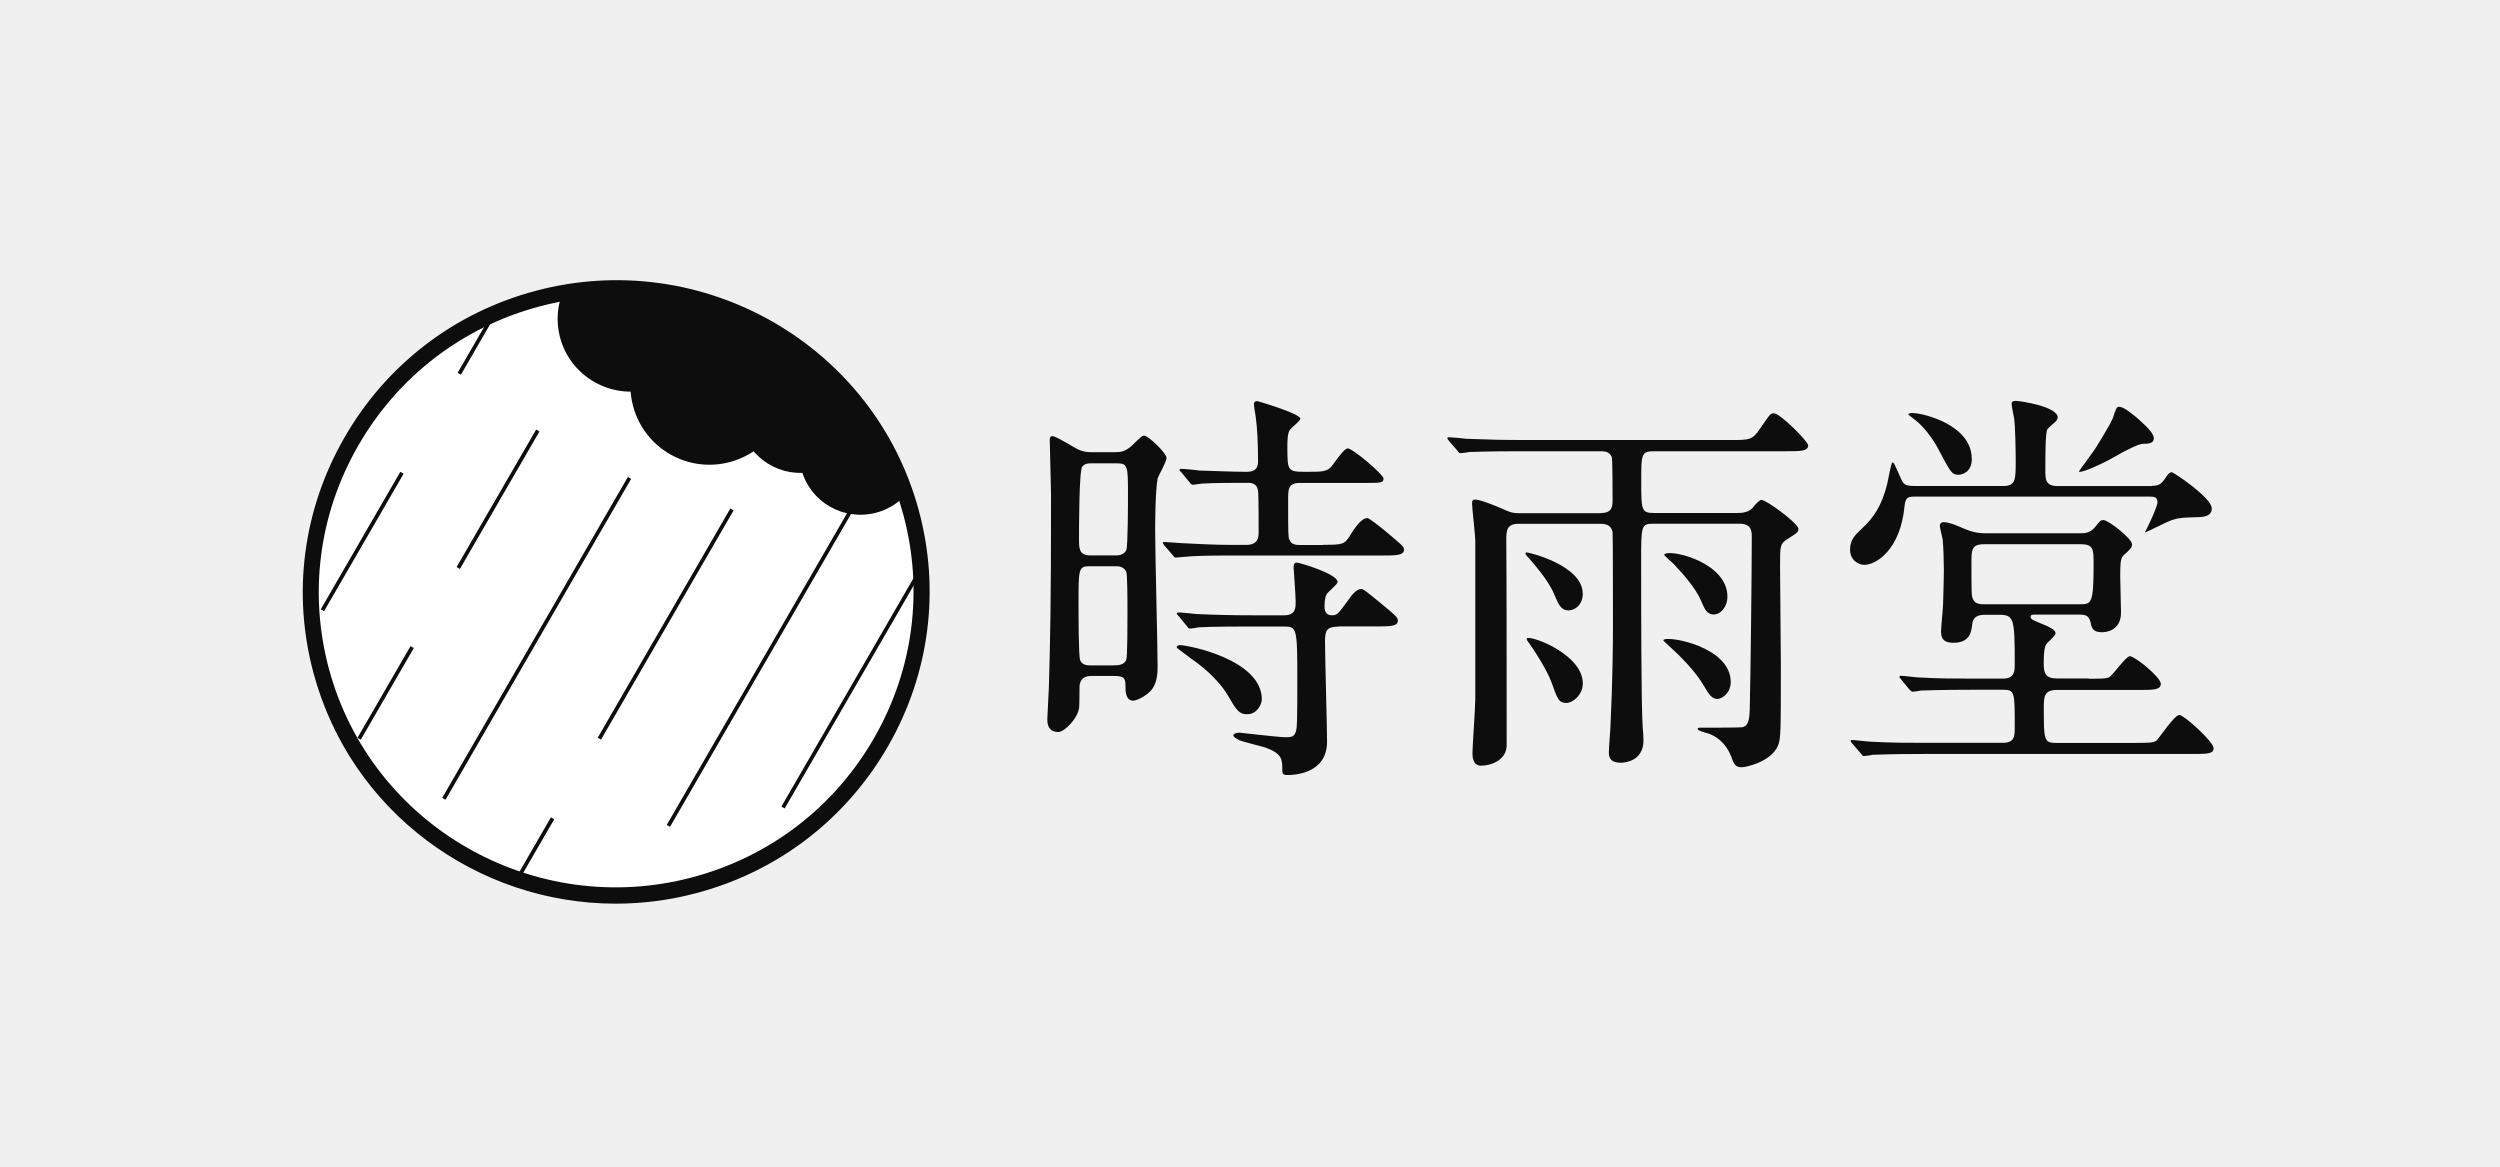
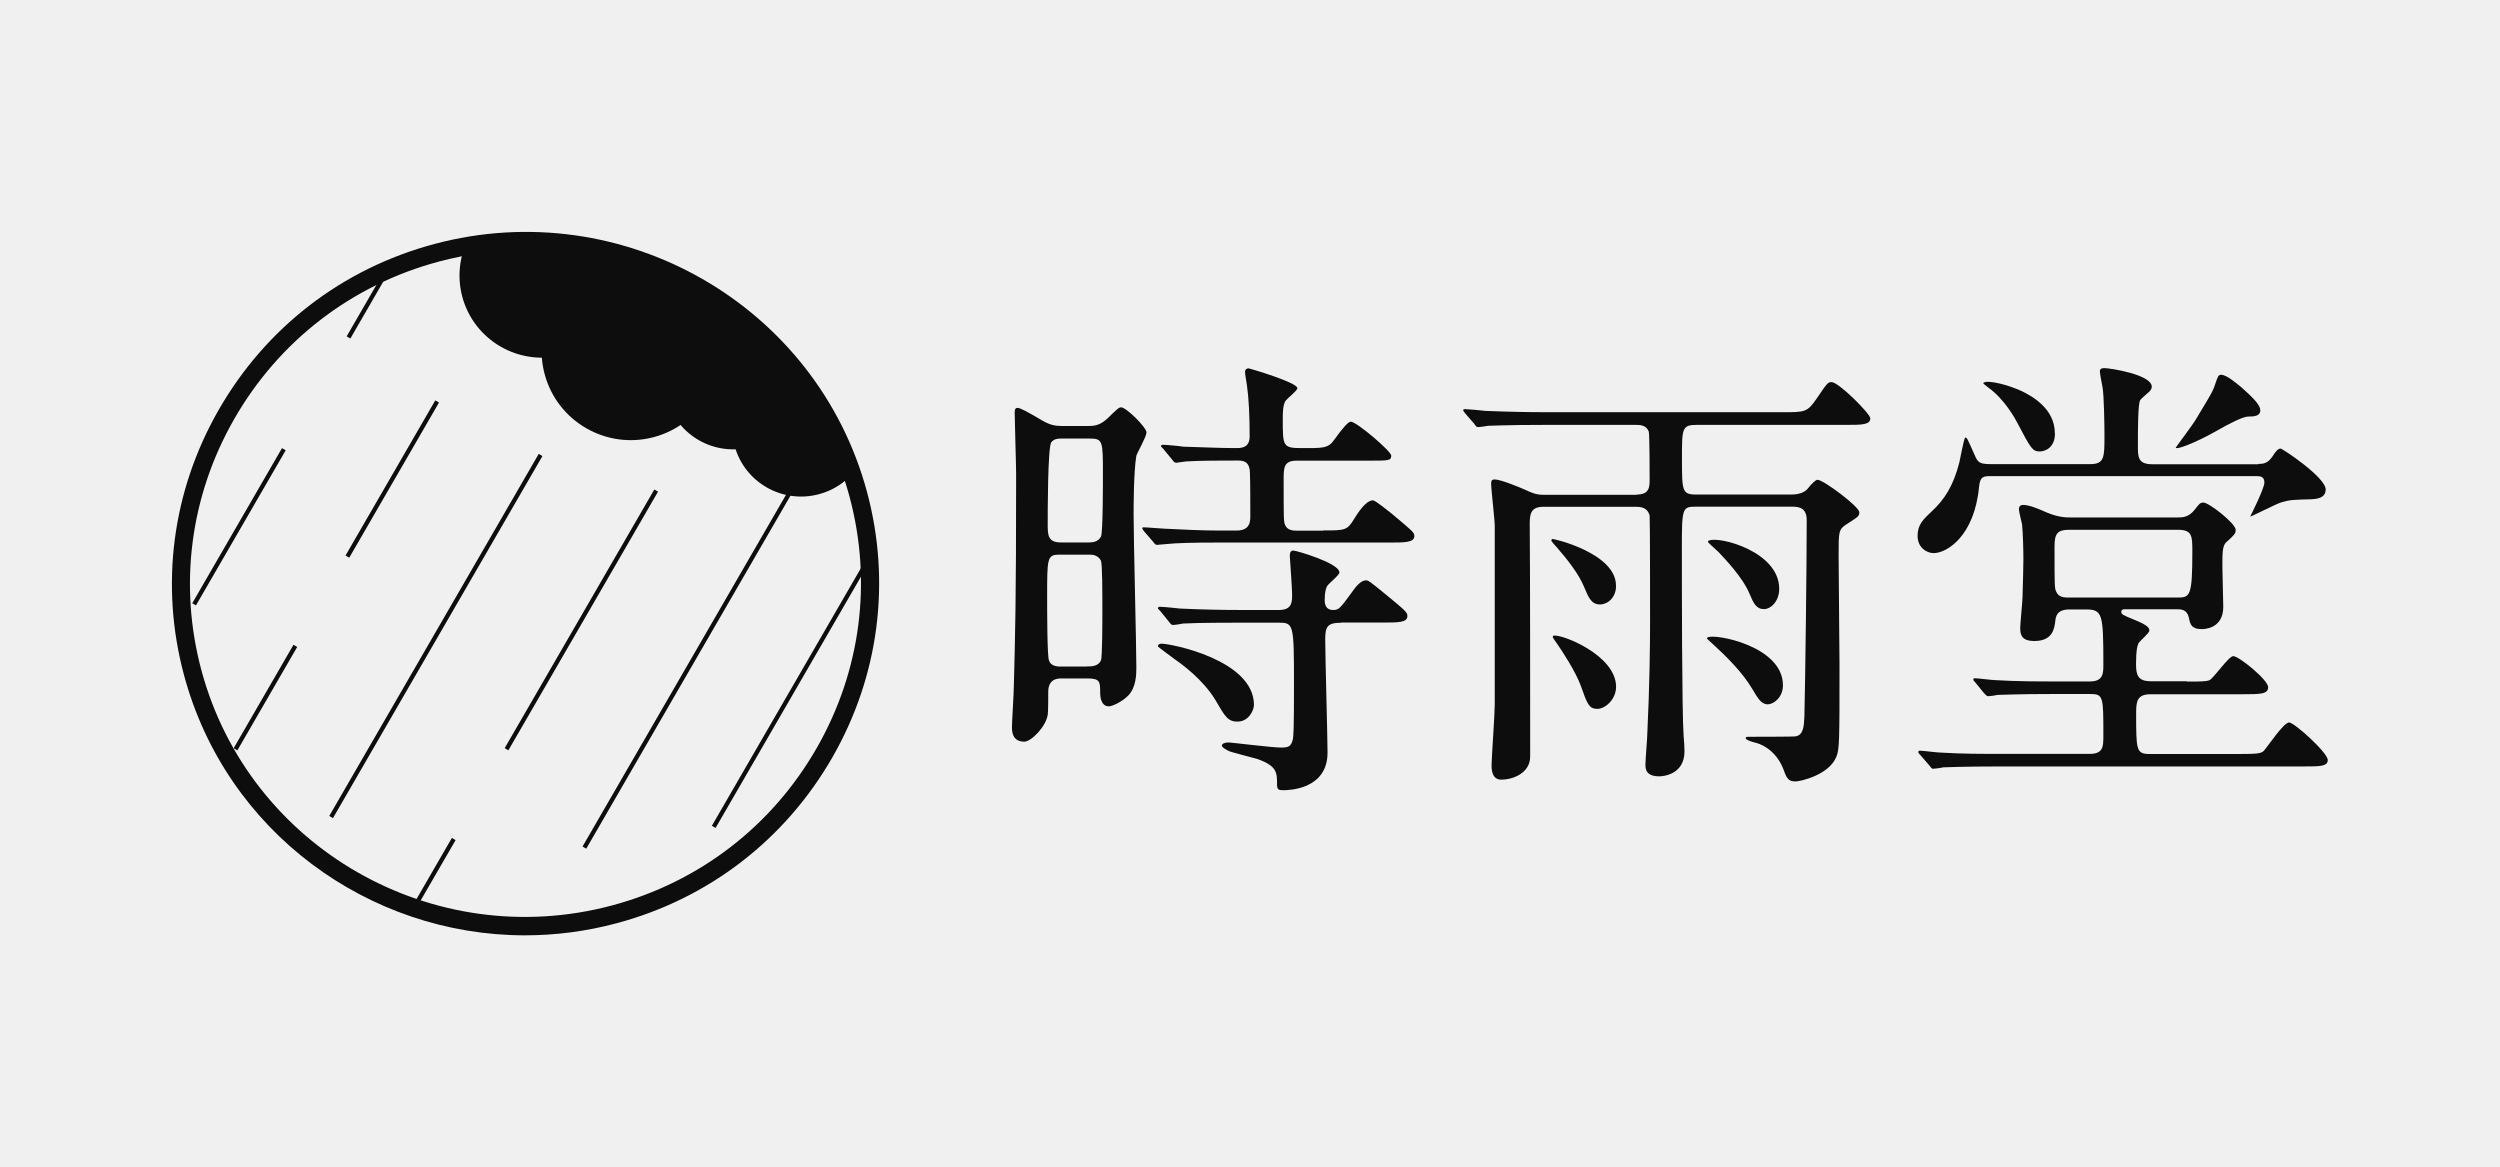
<svg xmlns="http://www.w3.org/2000/svg" width="150" height="70" viewBox="0 0 150 70" fill="none">
-   <path d="M36.973 53.635C47.037 53.635 55.196 45.394 55.196 35.228C55.196 25.062 47.037 16.821 36.973 16.821C26.909 16.821 18.75 25.062 18.75 35.228C18.75 45.394 26.909 53.635 36.973 53.635Z" fill="white" />
-   <path d="M44.609 21.062C44.969 20.263 43.647 18.873 41.657 17.958C39.666 17.042 37.76 16.948 37.4 17.747C37.04 18.546 38.362 19.936 40.352 20.851C42.343 21.767 44.249 21.861 44.609 21.062Z" fill="#0D0D0D" />
-   <path d="M51.143 30.241L40.004 49.495L40.201 49.611L51.34 30.357L51.143 30.241Z" fill="#0D0D0D" />
-   <path d="M37.672 28.617L26.533 47.871L26.73 47.987L37.869 28.733L37.672 28.617Z" fill="#0D0D0D" />
-   <path d="M43.821 30.508L35.863 44.263L36.06 44.379L44.017 30.624L43.821 30.508Z" fill="#0D0D0D" />
-   <path d="M54.84 34.638L46.883 48.393L47.08 48.509L55.037 34.754L54.84 34.638Z" fill="#0D0D0D" />
-   <path d="M24.631 38.768L21.449 44.268L21.646 44.384L24.828 38.884L24.631 38.768Z" fill="#0D0D0D" />
-   <path d="M24.019 28.309L19.246 36.559L19.443 36.675L24.216 28.425L24.019 28.309Z" fill="#0D0D0D" />
-   <path d="M32.171 25.77L27.398 34.02L27.595 34.136L32.368 25.886L32.171 25.77Z" fill="#0D0D0D" />
-   <path d="M29.369 19.064L27.459 22.365L27.656 22.482L29.566 19.181L29.369 19.064Z" fill="#0D0D0D" />
-   <path d="M33.056 49.039L31.146 52.34L31.343 52.456L33.253 49.155L33.056 49.039Z" fill="#0D0D0D" />
-   <path d="M47.144 21.927C46.957 21.217 46.612 20.591 46.161 20.071C45.6 19.776 45.009 19.545 44.447 19.244C43.956 18.978 43.418 18.617 42.85 18.434C42.353 18.405 41.844 18.452 41.341 18.588C38.814 19.262 37.31 21.856 37.989 24.379C38.668 26.902 41.265 28.397 43.792 27.723C46.319 27.05 47.823 24.456 47.144 21.932V21.927Z" fill="#0D0D0D" />
-   <path d="M42.16 18.417C41.961 18.399 41.762 18.399 41.563 18.417C41.347 18.44 41.236 18.287 41.224 18.121C41.218 18.104 41.206 18.086 41.206 18.062C39.919 17.773 38.644 17.395 37.328 17.288C36.199 17.2 35.058 17.247 33.929 17.164C33.461 18.086 33.321 19.179 33.607 20.26C34.233 22.589 36.638 23.971 38.972 23.351C41.171 22.766 42.529 20.609 42.16 18.417Z" fill="#0D0D0D" />
-   <path d="M51.668 25.088C51.398 24.722 51.1 24.373 50.773 24.036C49.989 23.239 49.234 22.352 48.356 21.655C48.345 21.643 48.333 21.637 48.316 21.625C48.269 21.596 48.222 21.572 48.169 21.543C48.152 21.531 48.134 21.519 48.117 21.513C48.005 21.501 47.894 21.489 47.789 21.489C47.555 21.489 47.444 21.3 47.456 21.117C47.368 21.129 47.28 21.147 47.192 21.165C45.221 21.619 43.992 23.581 44.449 25.543C44.905 27.511 46.871 28.734 48.842 28.279C50.416 27.919 51.516 26.595 51.662 25.076L51.668 25.088Z" fill="#0D0D0D" />
-   <path d="M54.469 29.526C54.469 29.526 54.457 29.502 54.451 29.49C54.451 29.49 54.451 29.49 54.451 29.484C53.802 28.616 53.287 27.659 52.743 26.725C52.181 25.768 51.561 24.911 50.754 24.143C50.637 24.03 50.514 23.912 50.397 23.794C48.613 24.426 47.589 26.329 48.086 28.178C48.607 30.128 50.62 31.281 52.573 30.761C53.357 30.554 54.013 30.105 54.48 29.52L54.469 29.526Z" fill="#0D0D0D" />
-   <path d="M49.574 22.204C49.711 21.673 48.649 20.934 47.201 20.552C45.754 20.17 44.47 20.29 44.332 20.821C44.195 21.351 45.257 22.091 46.705 22.473C48.152 22.855 49.436 22.734 49.574 22.204Z" fill="#0D0D0D" />
-   <path d="M36.937 54.22C28.642 54.22 21.043 48.713 18.808 40.375C17.527 35.607 18.176 30.608 20.639 26.3C23.149 21.904 27.232 18.76 32.123 17.454C42.138 14.777 52.463 20.698 55.136 30.655C56.418 35.423 55.768 40.423 53.306 44.73C50.79 49.127 46.712 52.27 41.822 53.576C40.19 54.014 38.552 54.22 36.943 54.22H36.937ZM37.002 17.779C35.469 17.779 33.913 17.974 32.368 18.388C27.723 19.628 23.851 22.613 21.47 26.779C19.136 30.862 18.521 35.595 19.732 40.115C22.265 49.558 32.064 55.172 41.57 52.631C46.215 51.39 50.088 48.406 52.469 44.24C54.803 40.157 55.417 35.423 54.206 30.903C52.083 22.997 44.87 17.773 37.002 17.773V17.779Z" fill="#0D0D0D" />
-   <path d="M66.888 27.132C67.204 27.132 67.496 27.109 67.888 26.76C68.45 26.216 68.526 26.14 68.649 26.14C68.918 26.14 69.994 27.203 69.994 27.475C69.994 27.7 69.509 28.539 69.456 28.71C69.31 29.573 69.31 31.452 69.31 31.871C69.31 33.154 69.456 38.832 69.456 39.967C69.456 40.309 69.456 41.03 69.017 41.474C68.701 41.793 68.187 42.041 67.994 42.041C67.555 42.041 67.531 41.474 67.531 41.326C67.531 40.735 67.531 40.558 66.847 40.558H65.455C64.917 40.558 64.77 40.9 64.77 41.249C64.77 41.326 64.77 42.313 64.747 42.46C64.671 43.105 63.864 43.92 63.501 43.92C62.84 43.92 62.84 43.353 62.84 43.128C62.84 42.904 62.939 41.326 62.939 40.983C63.01 38.365 63.062 36.61 63.062 29.703C63.062 29.183 62.986 26.89 62.986 26.441C62.986 26.317 62.986 26.169 63.132 26.169C63.302 26.169 63.717 26.417 64.232 26.713C64.841 27.085 65.063 27.132 65.578 27.132H66.9H66.888ZM66.841 39.919C67.064 39.919 67.426 39.919 67.573 39.6C67.648 39.429 67.648 37.45 67.648 36.935C67.648 36.043 67.648 34.465 67.573 34.294C67.496 34.146 67.327 33.975 67.011 33.975H65.35C64.712 33.975 64.712 34.17 64.712 36.197C64.712 36.888 64.712 39.429 64.811 39.606C64.887 39.855 65.156 39.925 65.396 39.925H66.835L66.841 39.919ZM65.449 27.8C65.25 27.8 65.08 27.824 64.934 27.995C64.741 28.243 64.741 31.771 64.741 32.338C64.741 32.905 64.741 33.325 65.425 33.325H66.917C67.064 33.325 67.426 33.325 67.578 33.006C67.678 32.758 67.678 30.193 67.678 29.703C67.678 27.924 67.678 27.8 66.97 27.8H65.455H65.449ZM79.401 32.687C80.548 32.687 80.671 32.687 81.039 32.072C81.209 31.8 81.648 31.085 82.04 31.085C82.162 31.085 82.823 31.629 83.016 31.777C84.163 32.74 84.239 32.787 84.239 32.988C84.239 33.331 83.724 33.331 82.917 33.331H73.709C72.557 33.331 71.556 33.355 71.094 33.408C70.995 33.408 70.632 33.455 70.556 33.455C70.48 33.455 70.433 33.408 70.363 33.307L69.871 32.74C69.805 32.657 69.772 32.6 69.772 32.569C69.772 32.521 69.796 32.521 69.848 32.521C70.047 32.521 70.802 32.592 70.948 32.592C71.802 32.639 73.025 32.693 73.832 32.693H74.785C75.517 32.693 75.517 32.196 75.517 31.907C75.517 31.387 75.517 30.028 75.493 29.584C75.47 28.97 75.078 28.97 74.832 28.97C74.048 28.97 72.802 28.97 72.094 29.017C72.019 29.017 71.656 29.088 71.58 29.088C71.48 29.088 71.433 29.017 71.357 28.917L70.889 28.349C70.79 28.249 70.767 28.225 70.767 28.202C70.767 28.154 70.813 28.131 70.866 28.131C71.036 28.131 71.796 28.202 71.942 28.231C72.82 28.255 73.896 28.308 74.75 28.308C75.019 28.308 75.482 28.308 75.482 27.688C75.482 26.577 75.435 25.637 75.335 24.952C75.312 24.828 75.236 24.361 75.236 24.26C75.236 24.113 75.335 24.065 75.429 24.065C75.452 24.065 78.021 24.81 78.021 25.123C78.021 25.247 77.482 25.667 77.412 25.767C77.243 25.962 77.243 26.482 77.243 26.754C77.243 28.237 77.243 28.308 78.296 28.308C79.349 28.308 79.664 28.332 79.98 27.865C80.437 27.223 80.729 26.902 80.858 26.902C81.174 26.902 83.011 28.48 83.011 28.704C83.011 28.976 82.888 28.976 81.811 28.976H77.974C77.289 28.976 77.289 29.372 77.289 29.963C77.289 31.984 77.289 32.208 77.359 32.38C77.482 32.699 77.822 32.699 77.997 32.699H79.389L79.401 32.687ZM80.331 37.597C79.6 37.597 79.501 37.822 79.501 38.484C79.501 39.447 79.624 43.642 79.624 44.505C79.624 46.431 77.623 46.502 77.278 46.502C77.032 46.502 76.938 46.479 76.938 46.207C76.938 45.563 76.938 45.22 75.909 44.848C75.663 44.771 74.587 44.505 74.394 44.428C74.294 44.381 74.002 44.233 74.002 44.133C74.002 44.032 74.148 43.961 74.37 43.961C74.47 43.961 76.693 44.233 77.131 44.233C77.547 44.233 77.67 44.186 77.769 43.837C77.816 43.642 77.839 43.341 77.839 40.8C77.839 37.639 77.816 37.591 77.008 37.591H75.002C74.464 37.591 72.779 37.591 71.925 37.639C71.855 37.662 71.486 37.715 71.41 37.715C71.311 37.715 71.264 37.639 71.188 37.538L70.726 36.971C70.626 36.87 70.603 36.847 70.603 36.823C70.603 36.776 70.65 36.746 70.702 36.746C70.872 36.746 71.632 36.823 71.779 36.841C72.902 36.894 74.002 36.918 75.125 36.918H77.032C77.74 36.918 77.74 36.498 77.74 36.079C77.74 35.76 77.617 34.105 77.617 34.052C77.617 33.857 77.664 33.756 77.81 33.756C77.956 33.756 80.255 34.424 80.255 34.92C80.255 35.068 79.647 35.535 79.594 35.659C79.547 35.76 79.471 35.931 79.471 36.398C79.471 36.817 79.694 36.918 79.933 36.918C80.226 36.918 80.302 36.817 80.91 35.984C81.133 35.659 81.402 35.34 81.671 35.34C81.794 35.34 81.893 35.417 82.648 36.031C83.794 36.971 83.871 37.048 83.871 37.243C83.871 37.585 83.379 37.585 82.578 37.585H80.331V37.597ZM74.856 42.856C74.317 42.856 74.171 42.584 73.656 41.698C72.995 40.611 71.872 39.795 71.48 39.524C71.381 39.447 70.603 38.88 70.603 38.856C70.603 38.732 70.726 38.708 70.796 38.708C71.287 38.708 75.71 39.571 75.71 41.964C75.71 42.26 75.417 42.85 74.856 42.85V42.856Z" fill="#0D0D0D" />
-   <path d="M96.069 30.779C96.754 30.779 96.754 30.359 96.754 29.963C96.754 29.739 96.754 27.57 96.707 27.422C96.561 27.074 96.245 27.074 95.999 27.074H91.237C89.084 27.074 88.376 27.121 88.16 27.121C88.061 27.145 87.721 27.192 87.622 27.192C87.546 27.192 87.499 27.121 87.429 27.021L86.937 26.453C86.891 26.377 86.838 26.329 86.838 26.306C86.838 26.258 86.861 26.235 86.937 26.235C87.084 26.235 87.838 26.306 88.014 26.329C89.213 26.377 90.213 26.4 91.36 26.4H103.844C105.014 26.4 105.137 26.4 105.628 25.685C106.213 24.823 106.236 24.799 106.435 24.799C106.804 24.799 108.489 26.477 108.489 26.725C108.489 27.074 108.027 27.074 107.196 27.074H99.275C98.474 27.074 98.474 27.245 98.474 28.852C98.474 30.578 98.474 30.779 99.228 30.779H104.288C104.827 30.779 105.072 30.578 105.166 30.46C105.359 30.212 105.581 29.993 105.681 29.993C105.997 29.993 107.904 31.423 107.904 31.718C107.904 31.943 107.834 31.967 107.219 32.362C106.804 32.634 106.804 32.758 106.804 33.97C106.804 34.909 106.851 39.004 106.851 39.843C106.851 43.867 106.851 44.334 106.681 44.73C106.289 45.693 104.774 46.036 104.505 46.036C104.16 46.036 104.043 45.888 103.891 45.445C103.545 44.506 102.867 44.11 102.422 43.986C102.299 43.962 101.861 43.838 101.861 43.737C101.861 43.661 101.954 43.661 102.007 43.661C102.153 43.661 104.452 43.661 104.522 43.637C104.938 43.56 104.961 43.093 104.985 42.573C105.031 40.724 105.107 34.478 105.107 32.138C105.107 31.517 104.739 31.423 104.353 31.423H99.222C98.468 31.423 98.468 31.494 98.468 33.792C98.468 35.423 98.468 42.384 98.561 43.613C98.585 43.814 98.608 44.258 98.608 44.429C98.608 45.711 97.409 45.764 97.263 45.764C96.531 45.764 96.531 45.345 96.531 45.126C96.531 44.854 96.631 43.72 96.631 43.495C96.754 40.901 96.777 38.733 96.777 37.598C96.777 37.031 96.777 31.996 96.754 31.896C96.678 31.624 96.508 31.429 96.046 31.429H91.108C90.4 31.429 90.377 31.848 90.377 32.392C90.4 34.342 90.4 42.952 90.4 44.707C90.4 45.617 89.447 45.942 88.862 45.942C88.347 45.942 88.347 45.351 88.347 45.179C88.347 44.807 88.517 42.467 88.517 41.947V32.445C88.517 32.12 88.324 30.472 88.324 30.223C88.324 30.052 88.347 29.975 88.517 29.975C88.809 29.975 89.74 30.348 90.178 30.543C90.494 30.69 90.716 30.791 91.108 30.791H96.069V30.779ZM94.969 35.612C94.969 36.28 94.507 36.623 94.115 36.623C93.653 36.623 93.507 36.251 93.285 35.731C92.992 34.992 92.354 34.206 91.816 33.586C91.717 33.485 91.524 33.267 91.524 33.213C91.524 33.19 91.547 33.166 91.57 33.142C91.67 33.119 94.963 33.911 94.963 35.612H94.969ZM94.969 40.996C94.969 41.687 94.384 42.178 93.969 42.178C93.53 42.178 93.431 41.906 93.091 40.943C92.822 40.204 92.115 39.117 91.822 38.697C91.723 38.549 91.6 38.402 91.6 38.354C91.6 38.331 91.623 38.283 91.647 38.283C92.062 38.183 94.969 39.318 94.969 41.002V40.996ZM103.844 40.919C103.844 41.587 103.329 41.935 103.037 41.935C102.721 41.935 102.545 41.687 102.229 41.143C101.691 40.227 100.814 39.365 100.053 38.673C99.807 38.449 99.76 38.425 99.837 38.378C100.176 38.153 103.844 38.821 103.844 40.919ZM103.645 35.79C103.645 36.475 103.183 36.871 102.838 36.871C102.422 36.871 102.276 36.552 102.077 36.079C101.714 35.193 100.784 34.23 100.416 33.834C100.316 33.733 99.854 33.337 99.854 33.29C99.854 33.243 99.907 33.219 99.93 33.219C100.468 32.995 103.645 33.81 103.645 35.79Z" fill="#0D0D0D" />
-   <path d="M129.133 29.147C129.449 29.147 129.648 29.094 129.894 28.728C130.063 28.456 130.186 28.332 130.309 28.332C130.408 28.332 132.707 29.862 132.707 30.506C132.707 30.849 132.462 31.003 131.97 31.026C130.947 31.056 130.8 31.056 130.332 31.198C130.063 31.275 128.694 31.99 128.694 31.942C128.741 31.866 129.449 30.436 129.449 30.14C129.449 29.797 129.203 29.797 128.987 29.797H114.935C114.52 29.797 114.327 29.797 114.274 30.365C114.028 32.982 112.566 33.892 111.858 33.892C111.489 33.892 111.004 33.597 111.004 32.976C111.004 32.356 111.32 32.09 111.759 31.671C112.42 31.056 112.905 30.335 113.227 29.059C113.274 28.864 113.473 27.747 113.543 27.747C113.642 27.747 113.666 27.847 114.034 28.663C114.204 29.059 114.28 29.159 114.888 29.159H120.188C120.943 29.159 120.943 28.787 120.943 27.652C120.943 27.109 120.92 25.555 120.844 25.088C120.82 24.964 120.697 24.349 120.697 24.225C120.697 24.148 120.721 24.054 120.943 24.054C121.236 24.054 123.459 24.396 123.459 25.041C123.459 25.188 123.336 25.312 123.236 25.383C123.213 25.407 122.868 25.702 122.844 25.756C122.721 25.951 122.721 27.357 122.721 28.202C122.721 28.769 122.721 29.165 123.476 29.165H129.121L129.133 29.147ZM125.325 40.723C126.009 40.723 126.325 40.723 126.524 40.652C126.77 40.528 127.548 39.37 127.793 39.37C128.086 39.37 129.648 40.629 129.648 41.025C129.648 41.397 129.209 41.397 128.326 41.397H123.412C122.675 41.397 122.628 41.769 122.628 42.407C122.628 44.381 122.628 44.576 123.359 44.576H128.027C129.075 44.576 129.273 44.552 129.42 44.405C129.642 44.156 130.473 42.898 130.765 42.898C131.034 42.898 132.819 44.505 132.819 44.895C132.819 45.238 132.403 45.238 131.549 45.238H115.444C113.291 45.238 112.589 45.285 112.367 45.285C112.268 45.315 111.905 45.362 111.829 45.362C111.753 45.362 111.706 45.285 111.636 45.191L111.144 44.623C111.045 44.523 111.045 44.499 111.045 44.475C111.045 44.428 111.068 44.399 111.115 44.399C111.285 44.399 112.045 44.499 112.215 44.499C113.414 44.57 114.414 44.57 115.561 44.57H120.153C120.885 44.57 120.885 44.174 120.885 43.583C120.885 41.509 120.885 41.385 120.177 41.385H118.369C116.216 41.385 115.508 41.432 115.263 41.432C115.193 41.456 114.824 41.503 114.754 41.503C114.684 41.503 114.631 41.432 114.531 41.332L114.069 40.765C113.97 40.664 113.97 40.641 113.97 40.617C113.97 40.57 113.993 40.546 114.046 40.546C114.216 40.546 114.97 40.646 115.122 40.646C116.322 40.717 117.322 40.717 118.469 40.717H120.177C120.885 40.717 120.885 40.274 120.885 39.801C120.885 37.089 120.838 36.888 119.931 36.888H119.077C118.392 36.888 118.346 37.284 118.322 37.556C118.275 37.881 118.199 38.566 117.222 38.566C116.76 38.566 116.462 38.442 116.462 37.899C116.462 37.627 116.585 36.469 116.585 36.244C116.608 35.429 116.632 34.613 116.632 34.217C116.632 33.703 116.608 32.858 116.561 32.368C116.538 32.244 116.392 31.676 116.392 31.552C116.392 31.381 116.515 31.328 116.608 31.328C116.953 31.328 117.468 31.552 117.854 31.724C118.492 31.995 118.907 31.995 119.124 31.995H124.839C125.085 31.995 125.424 31.995 125.746 31.576C125.992 31.257 126.038 31.204 126.208 31.204C126.501 31.204 127.922 32.315 127.922 32.657C127.922 32.858 127.846 32.929 127.407 33.325C127.214 33.52 127.214 33.892 127.214 34.607C127.214 34.926 127.261 36.433 127.261 36.752C127.261 37.934 126.214 37.934 126.114 37.934C125.576 37.934 125.5 37.686 125.43 37.32C125.331 36.876 125.015 36.876 124.746 36.876H122.06C121.984 36.876 121.838 36.876 121.838 37.001C121.838 37.148 121.885 37.172 122.546 37.444C123.283 37.739 123.33 37.887 123.33 38.011C123.33 38.159 122.792 38.578 122.745 38.702C122.698 38.826 122.622 38.998 122.622 39.79C122.622 40.38 122.721 40.706 123.406 40.706H125.313L125.325 40.723ZM118.311 27.522C118.311 28.338 117.726 28.485 117.503 28.485C117.111 28.485 117.035 28.338 116.304 26.955C116.234 26.807 115.643 25.72 114.789 25.105C114.713 25.052 114.496 24.881 114.496 24.857C114.496 24.81 114.666 24.78 114.689 24.78C115.081 24.78 115.766 24.928 116.544 25.277C117.105 25.549 118.305 26.216 118.305 27.522H118.311ZM119.071 32.651C118.433 32.651 118.287 32.852 118.287 33.544C118.287 35.718 118.287 35.766 118.387 35.961C118.509 36.256 118.849 36.256 119.071 36.256H124.787C125.494 36.256 125.617 36.232 125.617 33.786C125.617 32.947 125.594 32.651 124.833 32.651H119.065H119.071ZM129.233 26.287C129.233 26.606 128.917 26.63 128.571 26.63C128.31 26.646 127.708 26.925 126.764 27.469C125.933 27.936 125.026 28.308 124.81 28.308C124.786 28.308 124.734 28.308 124.734 28.285C124.734 28.261 125.687 27.002 125.834 26.73C126.618 25.425 126.711 25.3 126.857 24.828C126.98 24.485 127.004 24.408 127.15 24.408C127.442 24.408 127.981 24.875 128.226 25.076C128.688 25.495 129.227 25.962 129.227 26.287H129.233Z" fill="#0D0D0D" />
+   <path d="M40.15 18.711C40.556 17.809 39.065 16.241 36.819 15.209C34.573 14.176 32.423 14.069 32.017 14.97C31.611 15.872 33.102 17.44 35.348 18.473C37.594 19.506 39.744 19.612 40.15 18.711Z" fill="#0D0D0D" />
+   <path d="M47.52 29.067L34.953 50.79L35.175 50.921L47.742 29.198L47.52 29.067Z" fill="#0D0D0D" />
+   <path d="M32.323 27.234L19.756 48.957L19.978 49.088L32.545 27.365L32.323 27.234Z" fill="#0D0D0D" />
+   <path d="M39.259 29.369L30.281 44.887L30.503 45.018L39.481 29.5L39.259 29.369Z" fill="#0D0D0D" />
+   <path d="M51.69 34.028L42.713 49.546L42.935 49.677L51.913 34.159L51.69 34.028Z" fill="#0D0D0D" />
+   <path d="M17.609 38.687L14.02 44.892L14.242 45.023L17.831 38.818L17.609 38.687Z" fill="#0D0D0D" />
+   <path d="M16.92 26.887L11.535 36.194L11.757 36.325L17.142 27.018L16.92 26.887Z" fill="#0D0D0D" />
+   <path d="M26.117 24.023L20.732 33.33L20.955 33.461L26.339 24.154L26.117 24.023Z" fill="#0D0D0D" />
+   <path d="M22.953 16.457L20.799 20.181L21.021 20.312L23.175 16.588L22.953 16.457Z" fill="#0D0D0D" />
+   <path d="M27.113 50.275L24.959 53.999L25.181 54.13L27.336 50.406L27.113 50.275Z" fill="#0D0D0D" />
+   <path d="M43.009 19.687C42.798 18.887 42.408 18.18 41.9 17.593C41.267 17.26 40.6 17 39.966 16.66C39.412 16.36 38.805 15.954 38.164 15.747C37.603 15.713 37.029 15.767 36.462 15.92C33.611 16.68 31.914 19.607 32.68 22.453C33.446 25.3 36.376 26.987 39.227 26.227C42.078 25.467 43.775 22.54 43.009 19.694V19.687Z" fill="#0D0D0D" />
+   <path d="M37.387 15.727C37.162 15.707 36.938 15.707 36.714 15.727C36.469 15.754 36.344 15.58 36.331 15.393C36.324 15.373 36.311 15.354 36.311 15.327C34.859 15 33.42 14.573 31.935 14.454C30.661 14.354 29.374 14.407 28.101 14.313C27.573 15.354 27.414 16.587 27.738 17.807C28.444 20.433 31.156 21.994 33.79 21.294C36.271 20.634 37.803 18.2 37.387 15.727Z" fill="#0D0D0D" />
+   <path d="M48.111 23.253C47.807 22.84 47.471 22.447 47.101 22.067C46.217 21.167 45.365 20.167 44.376 19.38C44.362 19.367 44.349 19.36 44.329 19.347C44.276 19.313 44.224 19.287 44.164 19.253C44.145 19.24 44.125 19.227 44.105 19.22C43.98 19.207 43.854 19.193 43.735 19.193C43.471 19.193 43.346 18.98 43.359 18.773C43.26 18.787 43.161 18.807 43.062 18.827C40.838 19.34 39.452 21.553 39.967 23.767C40.481 25.987 42.699 27.367 44.923 26.853C46.699 26.447 47.94 24.953 48.105 23.24L48.111 23.253Z" fill="#0D0D0D" />
+   <path d="M51.274 28.26C51.274 28.26 51.261 28.233 51.254 28.22C51.254 28.22 51.254 28.22 51.254 28.213C50.521 27.233 49.941 26.153 49.327 25.1C48.693 24.02 47.994 23.053 47.083 22.186C46.951 22.06 46.812 21.926 46.68 21.793C44.667 22.506 43.512 24.653 44.073 26.74C44.661 28.94 46.931 30.24 49.135 29.653C50.02 29.42 50.759 28.913 51.287 28.253L51.274 28.26Z" fill="#0D0D0D" />
+   <path d="M45.748 19.999C45.903 19.401 44.705 18.566 43.072 18.135C41.439 17.704 39.99 17.84 39.835 18.439C39.68 19.037 40.878 19.872 42.511 20.303C44.144 20.733 45.593 20.598 45.748 19.999Z" fill="#0D0D0D" />
+   <path d="M31.492 56.12C22.133 56.12 13.56 49.907 11.039 40.5C9.593 35.12 10.326 29.48 13.105 24.62C15.936 19.66 20.543 16.113 26.06 14.64C37.36 11.62 49.009 18.3 52.025 29.533C53.47 34.913 52.738 40.553 49.959 45.413C47.121 50.373 42.521 53.92 37.003 55.393C35.162 55.887 33.314 56.12 31.499 56.12H31.492ZM31.565 15.007C29.836 15.007 28.08 15.227 26.338 15.693C21.097 17.093 16.728 20.46 14.042 25.16C11.408 29.767 10.715 35.107 12.082 40.207C14.939 50.86 25.994 57.193 36.719 54.327C41.96 52.927 46.329 49.56 49.015 44.86C51.649 40.253 52.342 34.913 50.975 29.813C48.58 20.893 40.442 15 31.565 15V15.007Z" fill="#0D0D0D" />
+   <path d="M65.284 25.56C65.64 25.56 65.97 25.533 66.413 25.14C67.046 24.526 67.132 24.44 67.271 24.44C67.574 24.44 68.789 25.64 68.789 25.946C68.789 26.2 68.241 27.146 68.181 27.34C68.016 28.313 68.016 30.433 68.016 30.906C68.016 32.353 68.181 38.76 68.181 40.04C68.181 40.426 68.181 41.24 67.686 41.74C67.33 42.1 66.749 42.38 66.531 42.38C66.036 42.38 66.01 41.74 66.01 41.573C66.01 40.906 66.01 40.706 65.238 40.706H63.667C63.06 40.706 62.895 41.093 62.895 41.486C62.895 41.573 62.895 42.686 62.868 42.853C62.783 43.58 61.872 44.5 61.463 44.5C60.717 44.5 60.717 43.86 60.717 43.606C60.717 43.353 60.829 41.573 60.829 41.186C60.908 38.233 60.968 36.253 60.968 28.46C60.968 27.873 60.882 25.286 60.882 24.78C60.882 24.64 60.882 24.473 61.047 24.473C61.238 24.473 61.707 24.753 62.288 25.086C62.974 25.506 63.225 25.56 63.806 25.56H65.297H65.284ZM65.231 39.986C65.482 39.986 65.891 39.986 66.056 39.626C66.142 39.433 66.142 37.2 66.142 36.62C66.142 35.613 66.142 33.833 66.056 33.64C65.97 33.473 65.779 33.28 65.423 33.28H63.548C62.829 33.28 62.829 33.5 62.829 35.786C62.829 36.566 62.829 39.433 62.941 39.633C63.027 39.913 63.33 39.993 63.601 39.993H65.225L65.231 39.986ZM63.66 26.313C63.436 26.313 63.245 26.34 63.08 26.533C62.862 26.813 62.862 30.793 62.862 31.433C62.862 32.073 62.862 32.546 63.634 32.546H65.317C65.482 32.546 65.891 32.546 66.063 32.186C66.175 31.906 66.175 29.013 66.175 28.46C66.175 26.453 66.175 26.313 65.376 26.313H63.667H63.66ZM79.401 31.826C80.695 31.826 80.834 31.826 81.249 31.133C81.441 30.826 81.936 30.02 82.378 30.02C82.517 30.02 83.262 30.633 83.48 30.8C84.774 31.886 84.86 31.94 84.86 32.166C84.86 32.553 84.279 32.553 83.368 32.553H72.98C71.679 32.553 70.551 32.58 70.029 32.64C69.917 32.64 69.508 32.693 69.422 32.693C69.336 32.693 69.284 32.64 69.204 32.526L68.65 31.886C68.575 31.793 68.538 31.729 68.538 31.693C68.538 31.64 68.564 31.64 68.624 31.64C68.848 31.64 69.699 31.72 69.864 31.72C70.828 31.773 72.207 31.833 73.118 31.833H74.194C75.019 31.833 75.019 31.273 75.019 30.946C75.019 30.36 75.019 28.826 74.993 28.326C74.966 27.633 74.524 27.633 74.247 27.633C73.362 27.633 71.957 27.633 71.158 27.686C71.072 27.686 70.663 27.766 70.577 27.766C70.465 27.766 70.412 27.686 70.326 27.573L69.798 26.933C69.686 26.82 69.66 26.793 69.66 26.766C69.66 26.713 69.713 26.686 69.772 26.686C69.963 26.686 70.821 26.766 70.986 26.8C71.976 26.826 73.191 26.886 74.154 26.886C74.458 26.886 74.979 26.886 74.979 26.186C74.979 24.933 74.927 23.873 74.814 23.1C74.788 22.96 74.702 22.433 74.702 22.32C74.702 22.153 74.814 22.1 74.92 22.1C74.946 22.1 77.844 22.94 77.844 23.293C77.844 23.433 77.237 23.906 77.157 24.02C76.966 24.24 76.966 24.826 76.966 25.133C76.966 26.806 76.966 26.886 78.154 26.886C79.342 26.886 79.698 26.913 80.055 26.386C80.57 25.662 80.9 25.3 81.045 25.3C81.401 25.3 83.474 27.08 83.474 27.333C83.474 27.64 83.335 27.64 82.121 27.64H77.791C77.019 27.64 77.019 28.086 77.019 28.753C77.019 31.033 77.019 31.286 77.098 31.48C77.237 31.84 77.619 31.84 77.817 31.84H79.388L79.401 31.826ZM80.451 37.366C79.626 37.366 79.514 37.62 79.514 38.366C79.514 39.453 79.652 44.186 79.652 45.16C79.652 47.333 77.395 47.413 77.006 47.413C76.728 47.413 76.623 47.386 76.623 47.08C76.623 46.353 76.623 45.966 75.461 45.546C75.184 45.46 73.97 45.16 73.752 45.073C73.64 45.02 73.31 44.853 73.31 44.74C73.31 44.626 73.475 44.546 73.725 44.546C73.838 44.546 76.346 44.853 76.841 44.853C77.309 44.853 77.448 44.8 77.56 44.406C77.613 44.186 77.639 43.846 77.639 40.98C77.639 37.413 77.613 37.36 76.702 37.36H74.438C73.831 37.36 71.93 37.36 70.967 37.413C70.887 37.44 70.472 37.5 70.386 37.5C70.274 37.5 70.221 37.413 70.135 37.3L69.614 36.66C69.501 36.546 69.475 36.52 69.475 36.493C69.475 36.44 69.528 36.406 69.587 36.406C69.779 36.406 70.637 36.493 70.802 36.513C72.069 36.573 73.31 36.6 74.577 36.6H76.728C77.527 36.6 77.527 36.126 77.527 35.653C77.527 35.293 77.388 33.426 77.388 33.366C77.388 33.146 77.441 33.033 77.606 33.033C77.771 33.033 80.365 33.786 80.365 34.346C80.365 34.513 79.679 35.04 79.619 35.18C79.566 35.293 79.481 35.486 79.481 36.013C79.481 36.486 79.731 36.6 80.002 36.6C80.332 36.6 80.418 36.486 81.104 35.546C81.355 35.18 81.659 34.82 81.962 34.82C82.101 34.82 82.213 34.906 83.064 35.6C84.358 36.66 84.444 36.746 84.444 36.966C84.444 37.353 83.889 37.353 82.985 37.353H80.451V37.366ZM74.273 43.3C73.666 43.3 73.501 42.993 72.92 41.993C72.174 40.766 70.907 39.846 70.465 39.54C70.353 39.453 69.475 38.813 69.475 38.786C69.475 38.646 69.614 38.62 69.693 38.62C70.247 38.62 75.237 39.593 75.237 42.293C75.237 42.626 74.907 43.293 74.273 43.293V43.3Z" fill="#0D0D0D" />
+   <path d="M98.206 29.673C98.978 29.673 98.978 29.2 98.978 28.753C98.978 28.5 98.978 26.053 98.925 25.887C98.76 25.493 98.404 25.493 98.127 25.493H92.754C90.325 25.493 89.527 25.547 89.283 25.547C89.17 25.573 88.788 25.627 88.675 25.627C88.59 25.627 88.537 25.547 88.458 25.433L87.903 24.793C87.85 24.707 87.791 24.653 87.791 24.627C87.791 24.573 87.817 24.547 87.903 24.547C88.068 24.547 88.92 24.627 89.118 24.653C90.471 24.707 91.599 24.733 92.893 24.733H106.977C108.297 24.733 108.436 24.733 108.99 23.927C109.65 22.953 109.677 22.927 109.901 22.927C110.317 22.927 112.218 24.82 112.218 25.1C112.218 25.493 111.696 25.493 110.759 25.493H101.823C100.918 25.493 100.918 25.687 100.918 27.5C100.918 29.447 100.918 29.673 101.77 29.673H107.479C108.086 29.673 108.363 29.447 108.469 29.313C108.687 29.033 108.937 28.787 109.05 28.787C109.406 28.787 111.558 30.4 111.558 30.733C111.558 30.987 111.478 31.013 110.785 31.46C110.317 31.767 110.317 31.907 110.317 33.273C110.317 34.333 110.37 38.953 110.37 39.9C110.37 44.44 110.37 44.967 110.178 45.413C109.736 46.5 108.027 46.887 107.723 46.887C107.334 46.887 107.202 46.72 107.03 46.22C106.641 45.16 105.875 44.713 105.373 44.573C105.235 44.547 104.74 44.407 104.74 44.293C104.74 44.207 104.845 44.207 104.905 44.207C105.07 44.207 107.664 44.207 107.743 44.18C108.211 44.093 108.238 43.567 108.264 42.98C108.317 40.893 108.403 33.847 108.403 31.207C108.403 30.507 107.987 30.4 107.551 30.4H101.763C100.912 30.4 100.912 30.48 100.912 33.073C100.912 34.913 100.912 42.767 101.017 44.153C101.044 44.38 101.07 44.88 101.07 45.073C101.07 46.52 99.717 46.58 99.552 46.58C98.727 46.58 98.727 46.107 98.727 45.86C98.727 45.553 98.839 44.273 98.839 44.02C98.978 41.093 99.004 38.647 99.004 37.367C99.004 36.727 99.004 31.047 98.978 30.933C98.892 30.627 98.701 30.407 98.179 30.407H92.609C91.81 30.407 91.784 30.88 91.784 31.493C91.81 33.693 91.81 43.407 91.81 45.387C91.81 46.413 90.735 46.78 90.075 46.78C89.494 46.78 89.494 46.113 89.494 45.92C89.494 45.5 89.685 42.86 89.685 42.273V31.553C89.685 31.187 89.467 29.327 89.467 29.047C89.467 28.853 89.494 28.767 89.685 28.767C90.015 28.767 91.065 29.187 91.56 29.407C91.916 29.573 92.167 29.687 92.609 29.687H98.206V29.673ZM96.965 35.127C96.965 35.88 96.444 36.267 96.001 36.267C95.48 36.267 95.315 35.847 95.064 35.26C94.734 34.427 94.015 33.54 93.408 32.84C93.295 32.727 93.078 32.48 93.078 32.42C93.078 32.393 93.104 32.367 93.13 32.34C93.243 32.313 96.958 33.207 96.958 35.127H96.965ZM96.965 41.2C96.965 41.98 96.305 42.533 95.836 42.533C95.341 42.533 95.229 42.227 94.846 41.14C94.543 40.307 93.744 39.08 93.414 38.607C93.302 38.44 93.163 38.273 93.163 38.22C93.163 38.193 93.19 38.14 93.216 38.14C93.685 38.027 96.965 39.307 96.965 41.207V41.2ZM106.977 41.113C106.977 41.867 106.396 42.26 106.066 42.26C105.71 42.26 105.512 41.98 105.156 41.367C104.548 40.333 103.558 39.36 102.7 38.58C102.423 38.327 102.37 38.3 102.456 38.247C102.839 37.993 106.977 38.747 106.977 41.113ZM106.753 35.327C106.753 36.1 106.231 36.547 105.842 36.547C105.373 36.547 105.208 36.187 104.984 35.653C104.575 34.653 103.525 33.567 103.11 33.12C102.997 33.007 102.476 32.56 102.476 32.507C102.476 32.453 102.535 32.427 102.562 32.427C103.169 32.173 106.753 33.093 106.753 35.327Z" fill="#0D0D0D" />
+   <path d="M135.508 27.834C135.864 27.834 136.089 27.774 136.366 27.36C136.557 27.054 136.696 26.914 136.835 26.914C136.947 26.914 139.541 28.64 139.541 29.367C139.541 29.754 139.263 29.927 138.709 29.954C137.554 29.987 137.389 29.987 136.861 30.147C136.557 30.234 135.013 31.04 135.013 30.987C135.066 30.9 135.864 29.287 135.864 28.954C135.864 28.567 135.587 28.567 135.343 28.567H119.49C119.021 28.567 118.803 28.567 118.744 29.207C118.467 32.16 116.817 33.187 116.018 33.187C115.602 33.187 115.055 32.854 115.055 32.154C115.055 31.454 115.411 31.154 115.906 30.68C116.652 29.987 117.2 29.174 117.563 27.734C117.615 27.514 117.84 26.254 117.919 26.254C118.031 26.254 118.058 26.367 118.473 27.287C118.665 27.734 118.751 27.847 119.437 27.847H125.417C126.268 27.847 126.268 27.427 126.268 26.147C126.268 25.534 126.242 23.78 126.156 23.254C126.129 23.114 125.991 22.42 125.991 22.28C125.991 22.194 126.017 22.087 126.268 22.087C126.598 22.087 129.106 22.474 129.106 23.2C129.106 23.367 128.967 23.507 128.855 23.587C128.829 23.614 128.439 23.947 128.413 24.007C128.274 24.227 128.274 25.814 128.274 26.767C128.274 27.407 128.274 27.854 129.126 27.854H135.495L135.508 27.834ZM131.211 40.894C131.984 40.894 132.34 40.894 132.564 40.814C132.842 40.674 133.719 39.367 133.997 39.367C134.327 39.367 136.089 40.787 136.089 41.234C136.089 41.654 135.594 41.654 134.597 41.654H129.053C128.222 41.654 128.169 42.074 128.169 42.794C128.169 45.02 128.169 45.24 128.994 45.24H134.261C135.442 45.24 135.666 45.214 135.831 45.047C136.082 44.767 137.019 43.347 137.349 43.347C137.653 43.347 139.666 45.16 139.666 45.6C139.666 45.987 139.197 45.987 138.234 45.987H120.064C117.635 45.987 116.843 46.04 116.592 46.04C116.48 46.074 116.071 46.127 115.985 46.127C115.899 46.127 115.847 46.04 115.767 45.934L115.213 45.294C115.101 45.18 115.101 45.154 115.101 45.127C115.101 45.074 115.127 45.04 115.18 45.04C115.371 45.04 116.229 45.154 116.421 45.154C117.774 45.234 118.902 45.234 120.196 45.234H125.377C126.202 45.234 126.202 44.787 126.202 44.12C126.202 41.78 126.202 41.64 125.403 41.64H123.364C120.935 41.64 120.137 41.694 119.859 41.694C119.78 41.72 119.364 41.774 119.285 41.774C119.206 41.774 119.147 41.694 119.034 41.58L118.513 40.94C118.401 40.827 118.401 40.8 118.401 40.774C118.401 40.72 118.427 40.694 118.487 40.694C118.678 40.694 119.529 40.807 119.701 40.807C121.054 40.887 122.183 40.887 123.476 40.887H125.403C126.202 40.887 126.202 40.387 126.202 39.854C126.202 36.794 126.149 36.567 125.126 36.567H124.163C123.39 36.567 123.338 37.014 123.311 37.32C123.258 37.687 123.173 38.46 122.07 38.46C121.549 38.46 121.212 38.32 121.212 37.707C121.212 37.4 121.351 36.094 121.351 35.84C121.377 34.92 121.404 34 121.404 33.554C121.404 32.974 121.377 32.02 121.325 31.467C121.298 31.327 121.133 30.687 121.133 30.547C121.133 30.354 121.272 30.294 121.377 30.294C121.767 30.294 122.348 30.547 122.783 30.74C123.503 31.047 123.971 31.047 124.215 31.047H130.664C130.941 31.047 131.324 31.047 131.687 30.574C131.964 30.214 132.017 30.154 132.208 30.154C132.538 30.154 134.142 31.407 134.142 31.794C134.142 32.02 134.056 32.1 133.561 32.547C133.343 32.767 133.343 33.187 133.343 33.994C133.343 34.354 133.396 36.054 133.396 36.414C133.396 37.747 132.215 37.747 132.102 37.747C131.495 37.747 131.409 37.467 131.33 37.054C131.218 36.554 130.862 36.554 130.558 36.554H127.529C127.443 36.554 127.278 36.554 127.278 36.694C127.278 36.86 127.331 36.887 128.076 37.194C128.908 37.527 128.961 37.694 128.961 37.834C128.961 38 128.354 38.474 128.301 38.614C128.248 38.754 128.162 38.947 128.162 39.84C128.162 40.507 128.274 40.874 129.047 40.874H131.198L131.211 40.894ZM123.298 26C123.298 26.92 122.638 27.087 122.387 27.087C121.945 27.087 121.859 26.92 121.034 25.36C120.955 25.194 120.288 23.967 119.325 23.274C119.239 23.214 118.995 23.02 118.995 22.994C118.995 22.94 119.186 22.907 119.213 22.907C119.655 22.907 120.427 23.074 121.305 23.467C121.938 23.774 123.291 24.527 123.291 26H123.298ZM124.156 31.787C123.437 31.787 123.272 32.014 123.272 32.794C123.272 35.247 123.272 35.3 123.384 35.52C123.522 35.854 123.905 35.854 124.156 35.854H130.604C131.403 35.854 131.541 35.827 131.541 33.067C131.541 32.12 131.515 31.787 130.657 31.787H124.149H124.156ZM135.62 24.607C135.62 24.967 135.264 24.994 134.874 24.994C134.58 25.011 133.9 25.327 132.835 25.94C131.898 26.467 130.875 26.887 130.631 26.887C130.604 26.887 130.545 26.887 130.545 26.86C130.545 26.834 131.621 25.414 131.786 25.107C132.67 23.634 132.776 23.494 132.941 22.96C133.079 22.574 133.106 22.487 133.271 22.487C133.601 22.487 134.208 23.014 134.485 23.24C135.006 23.714 135.614 24.24 135.614 24.607H135.62Z" fill="#0D0D0D" />
</svg>
